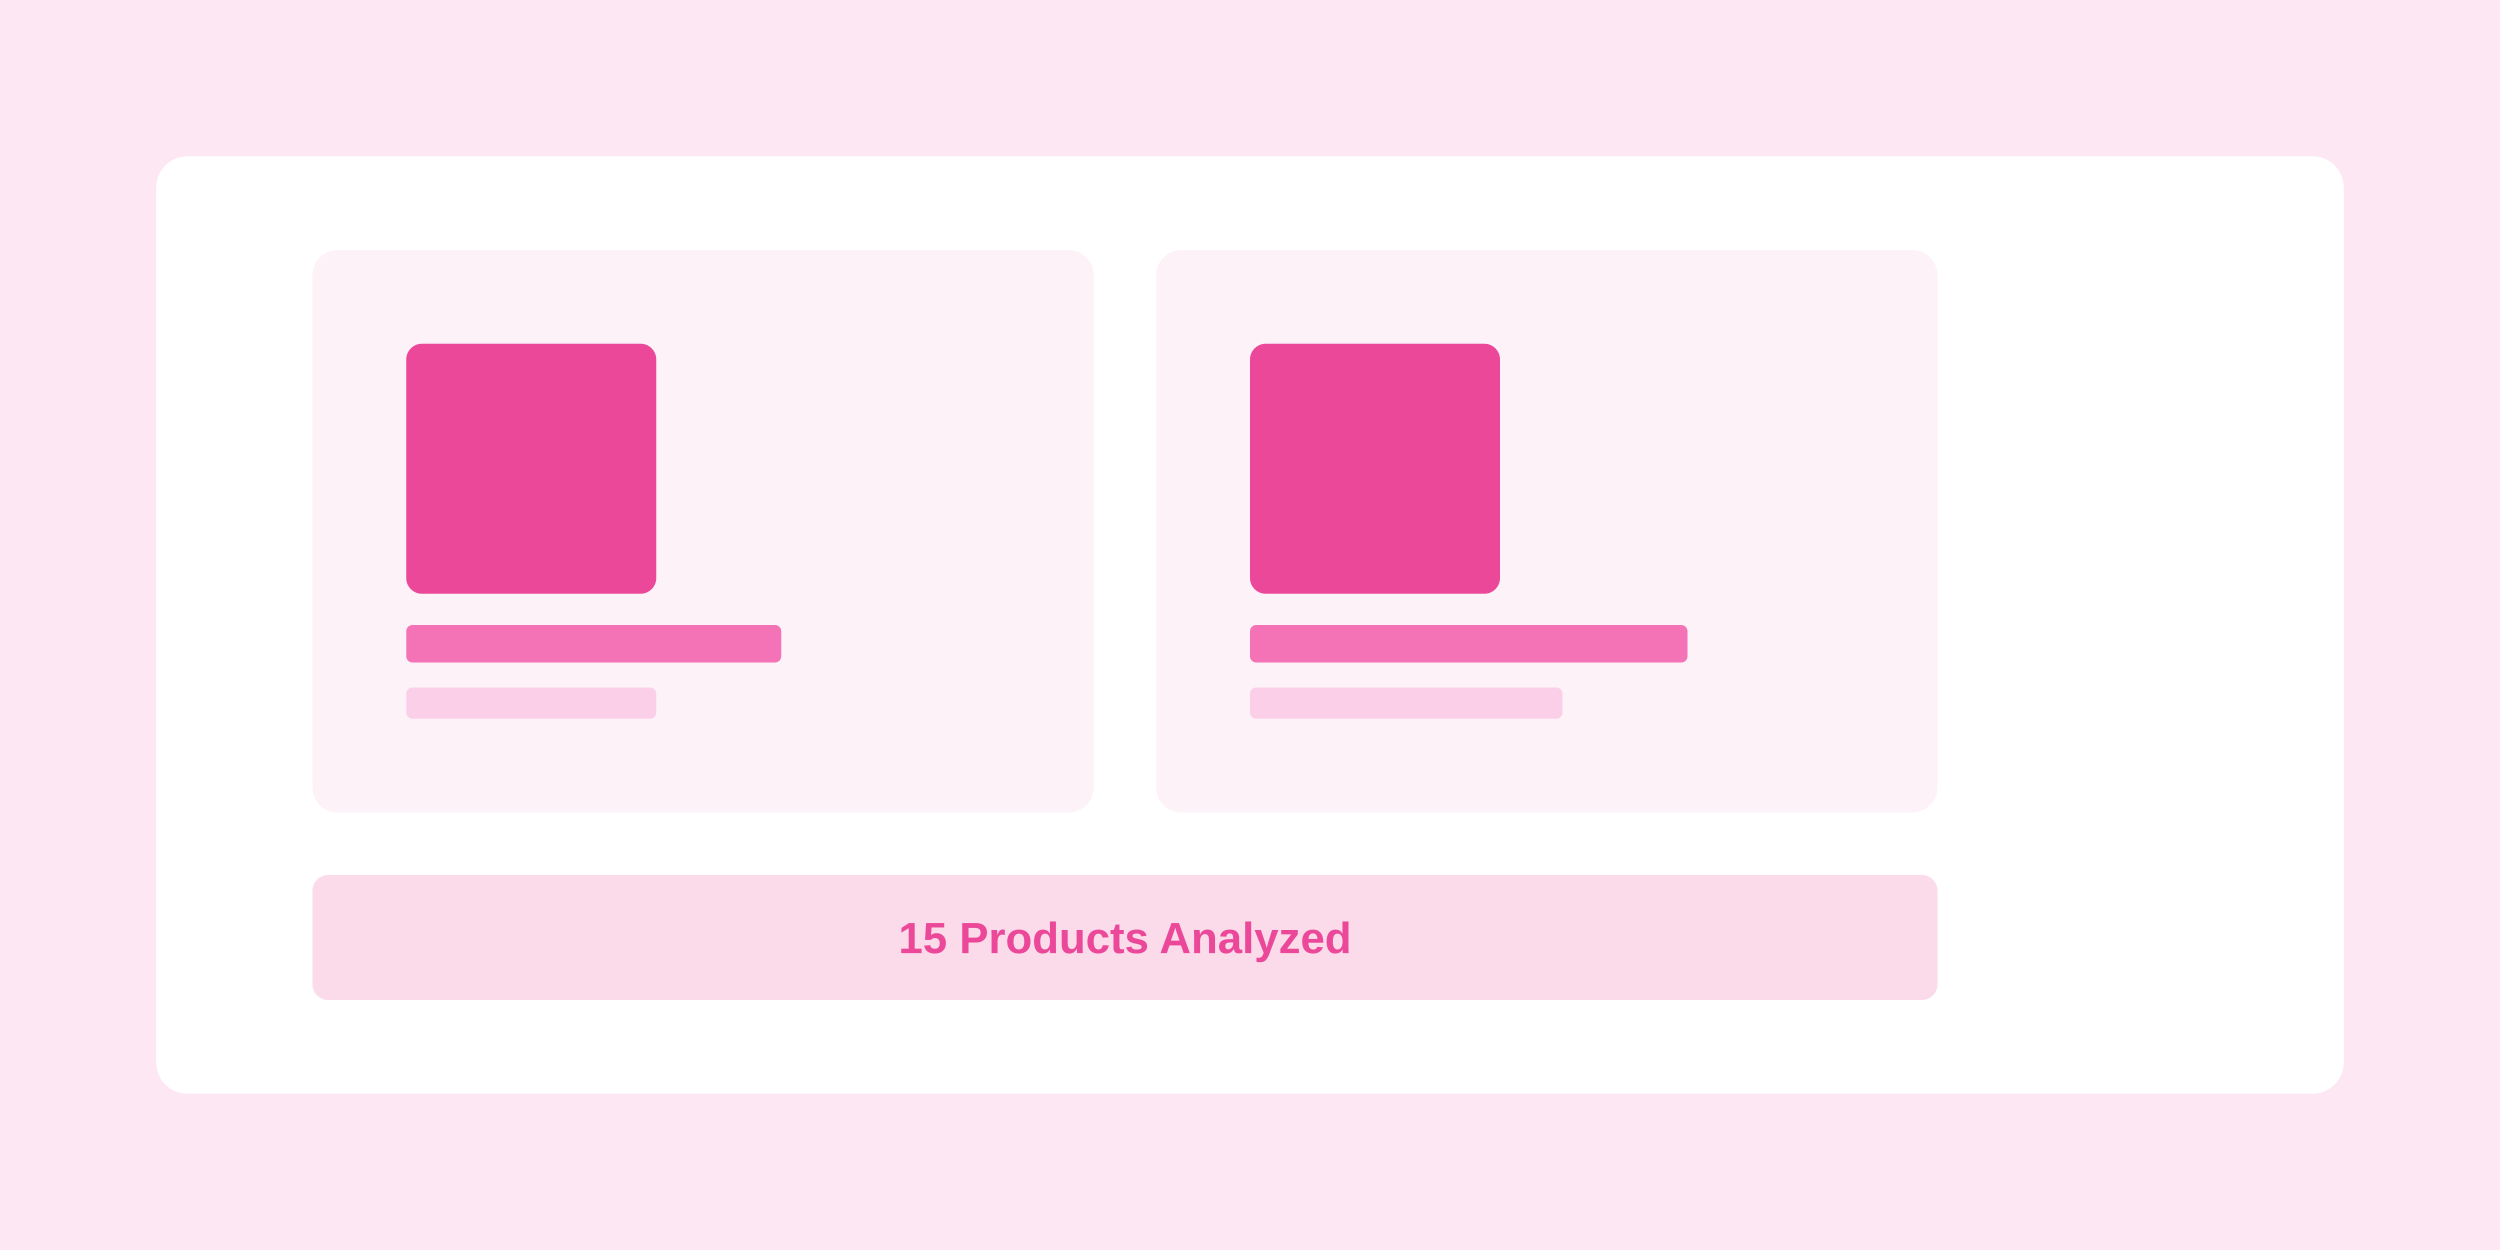
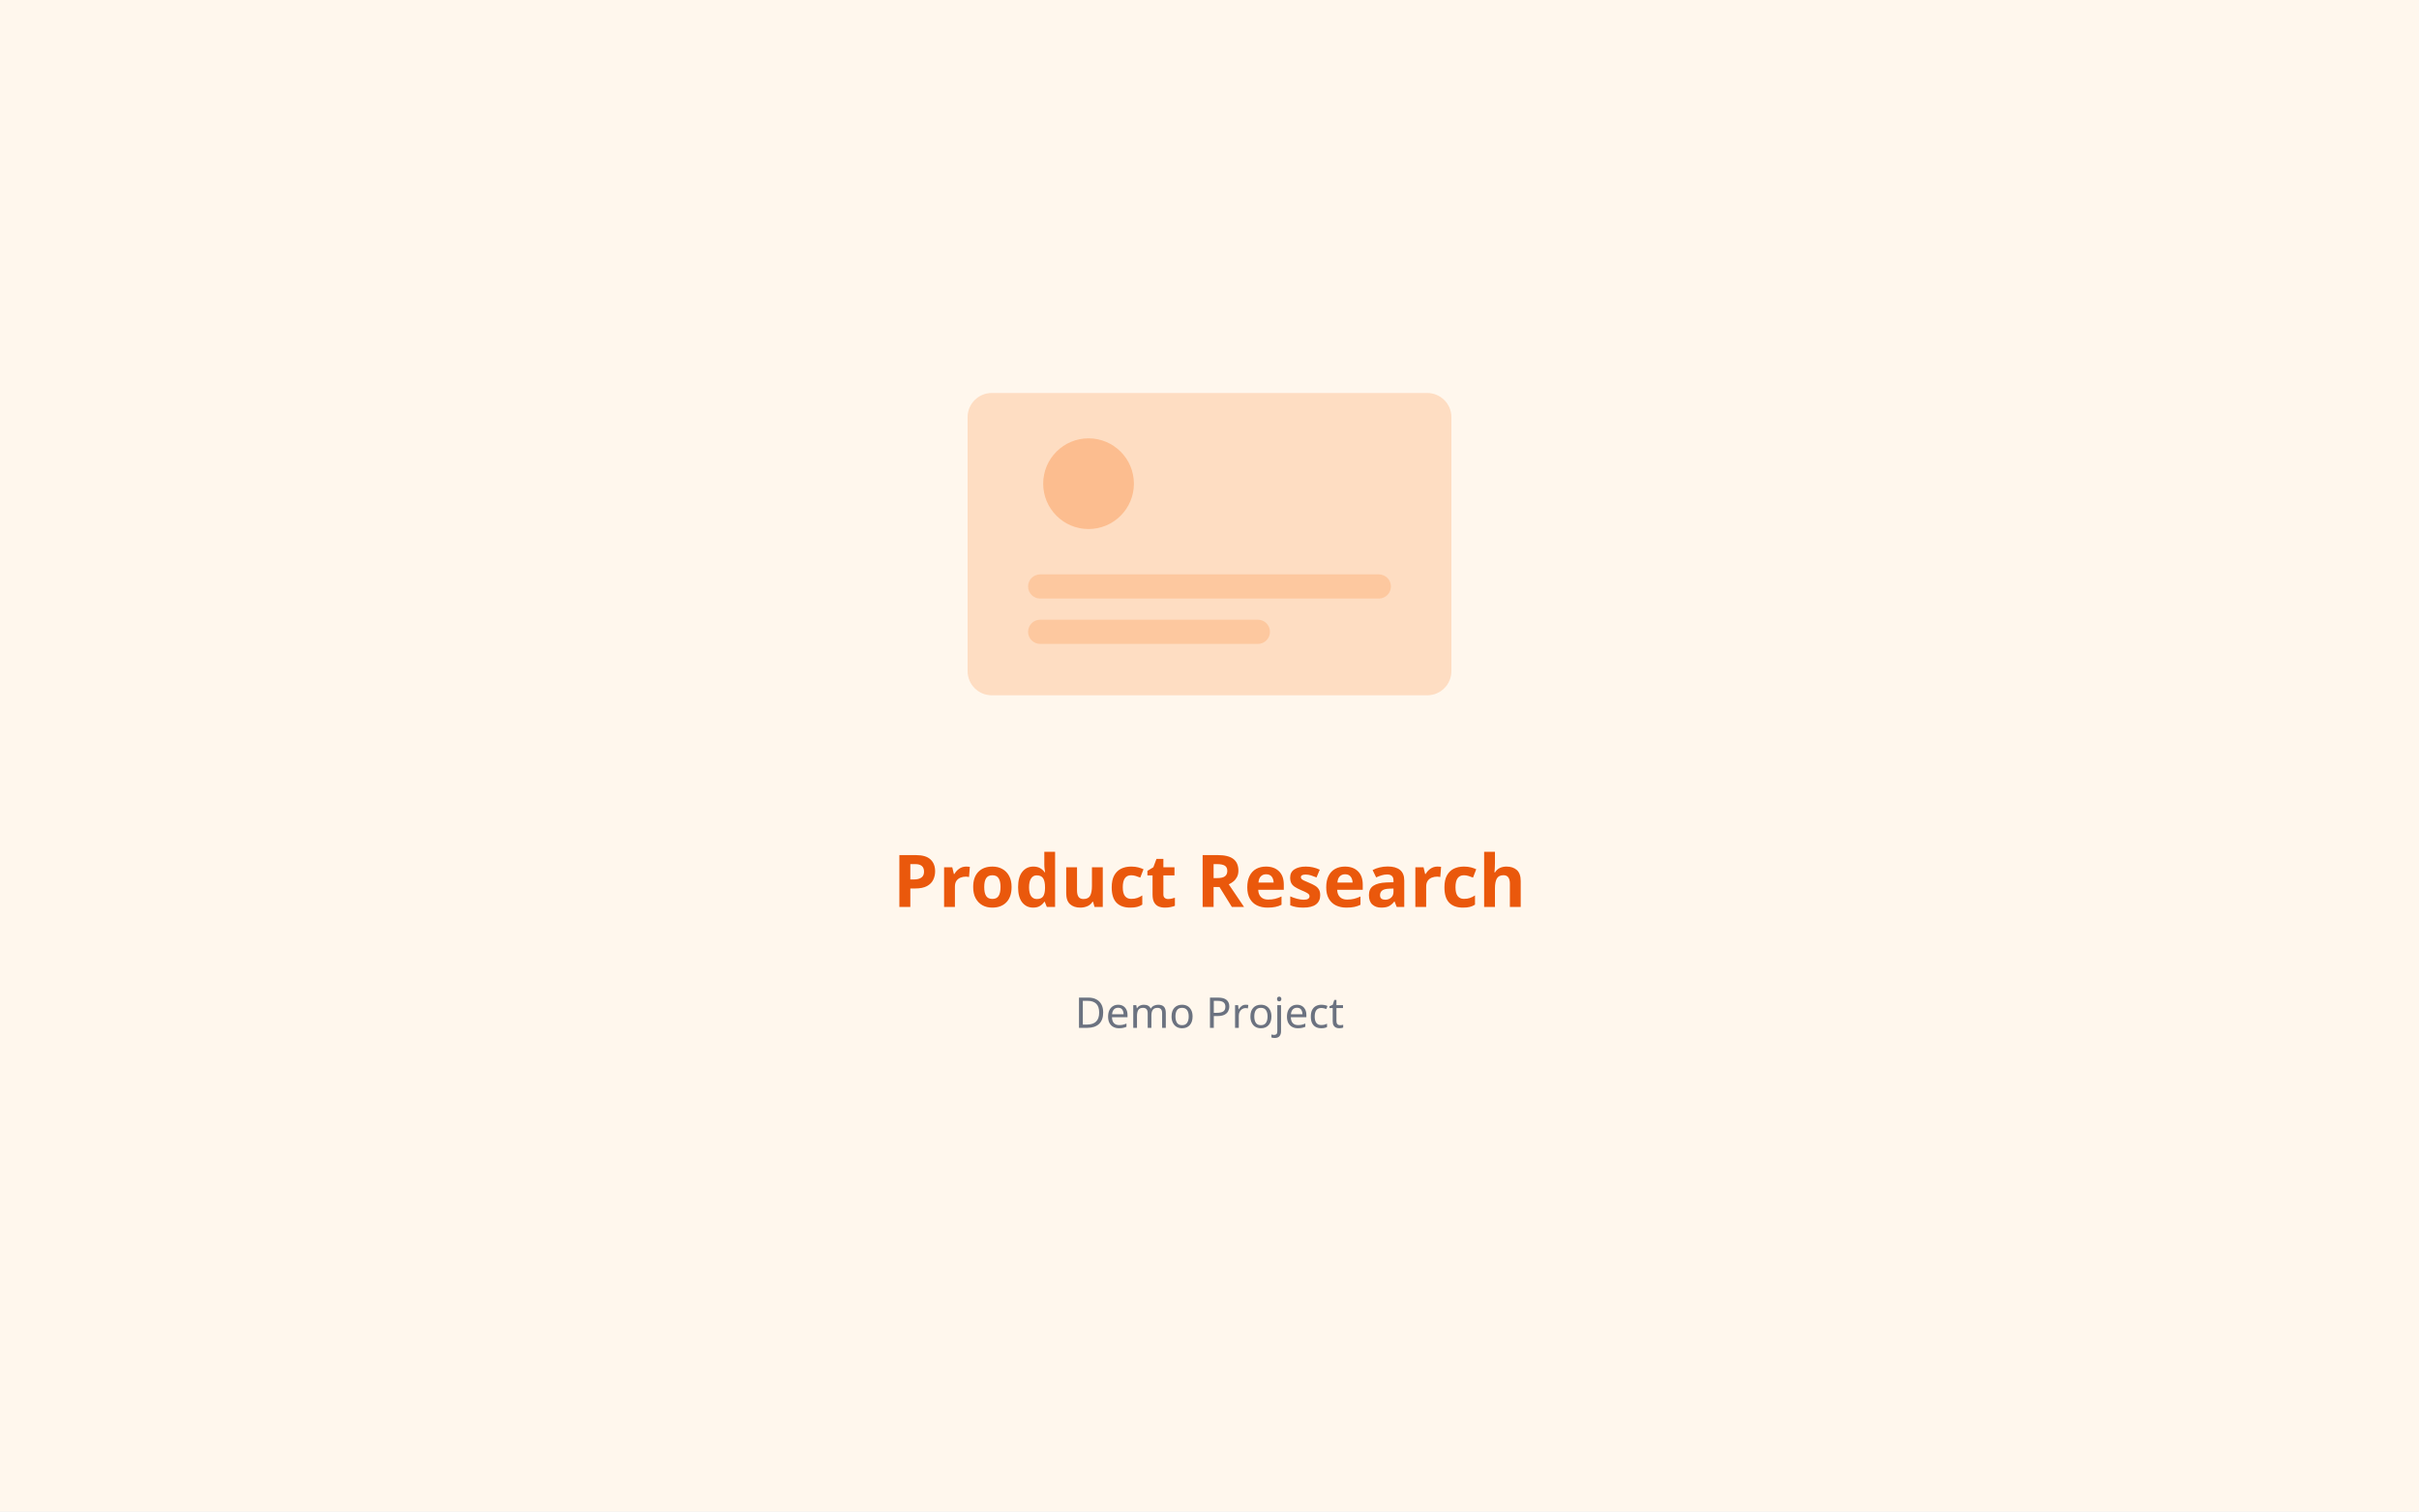
- <svg xmlns="http://www.w3.org/2000/svg" width="800" height="400" viewBox="0 0 800 400" fill="none">
-   <rect width="800" height="400" fill="#FCE7F3" />
-   <rect x="50" y="50" width="700" height="300" rx="10" fill="white" />
-   <rect x="100" y="80" width="250" height="180" rx="8" fill="#FDF2F8" />
-   <rect x="130" y="110" width="80" height="80" rx="5" fill="#EC4899" />
-   <rect x="130" y="200" width="120" height="12" rx="2" fill="#F472B6" />
-   <rect x="130" y="220" width="80" height="10" rx="2" fill="#FBCFE8" />
-   <rect x="370" y="80" width="250" height="180" rx="8" fill="#FDF2F8" />
-   <rect x="400" y="110" width="80" height="80" rx="5" fill="#EC4899" />
-   <rect x="400" y="200" width="140" height="12" rx="2" fill="#F472B6" />
-   <rect x="400" y="220" width="100" height="10" rx="2" fill="#FBCFE8" />
-   <rect x="100" y="280" width="520" height="40" rx="5" fill="#EC4899" fill-opacity="0.2" />
-   <text x="360" y="305" font-family="Arial" font-size="14" fill="#EC4899" text-anchor="middle" font-weight="bold">15 Products Analyzed</text>
+ <svg xmlns="http://www.w3.org/2000/svg" viewBox="0 0 800 500" fill="none">
+   <rect width="800" height="500" fill="#FFF7ED" />
+   <rect x="320" y="130" width="160" height="100" rx="8" fill="#F97316" opacity="0.2" />
+   <circle cx="360" cy="160" r="15" fill="#F97316" opacity="0.3" />
+   <rect x="340" y="190" width="120" height="8" rx="4" fill="#F97316" opacity="0.2" />
+   <rect x="340" y="205" width="80" height="8" rx="4" fill="#F97316" opacity="0.2" />
+   <text x="400" y="300" text-anchor="middle" font-family="system-ui" font-size="24" font-weight="600" fill="#EA580C">Product Research</text>
+   <text x="400" y="340" text-anchor="middle" font-family="system-ui" font-size="14" fill="#6B7280">Demo Project</text>
</svg>
